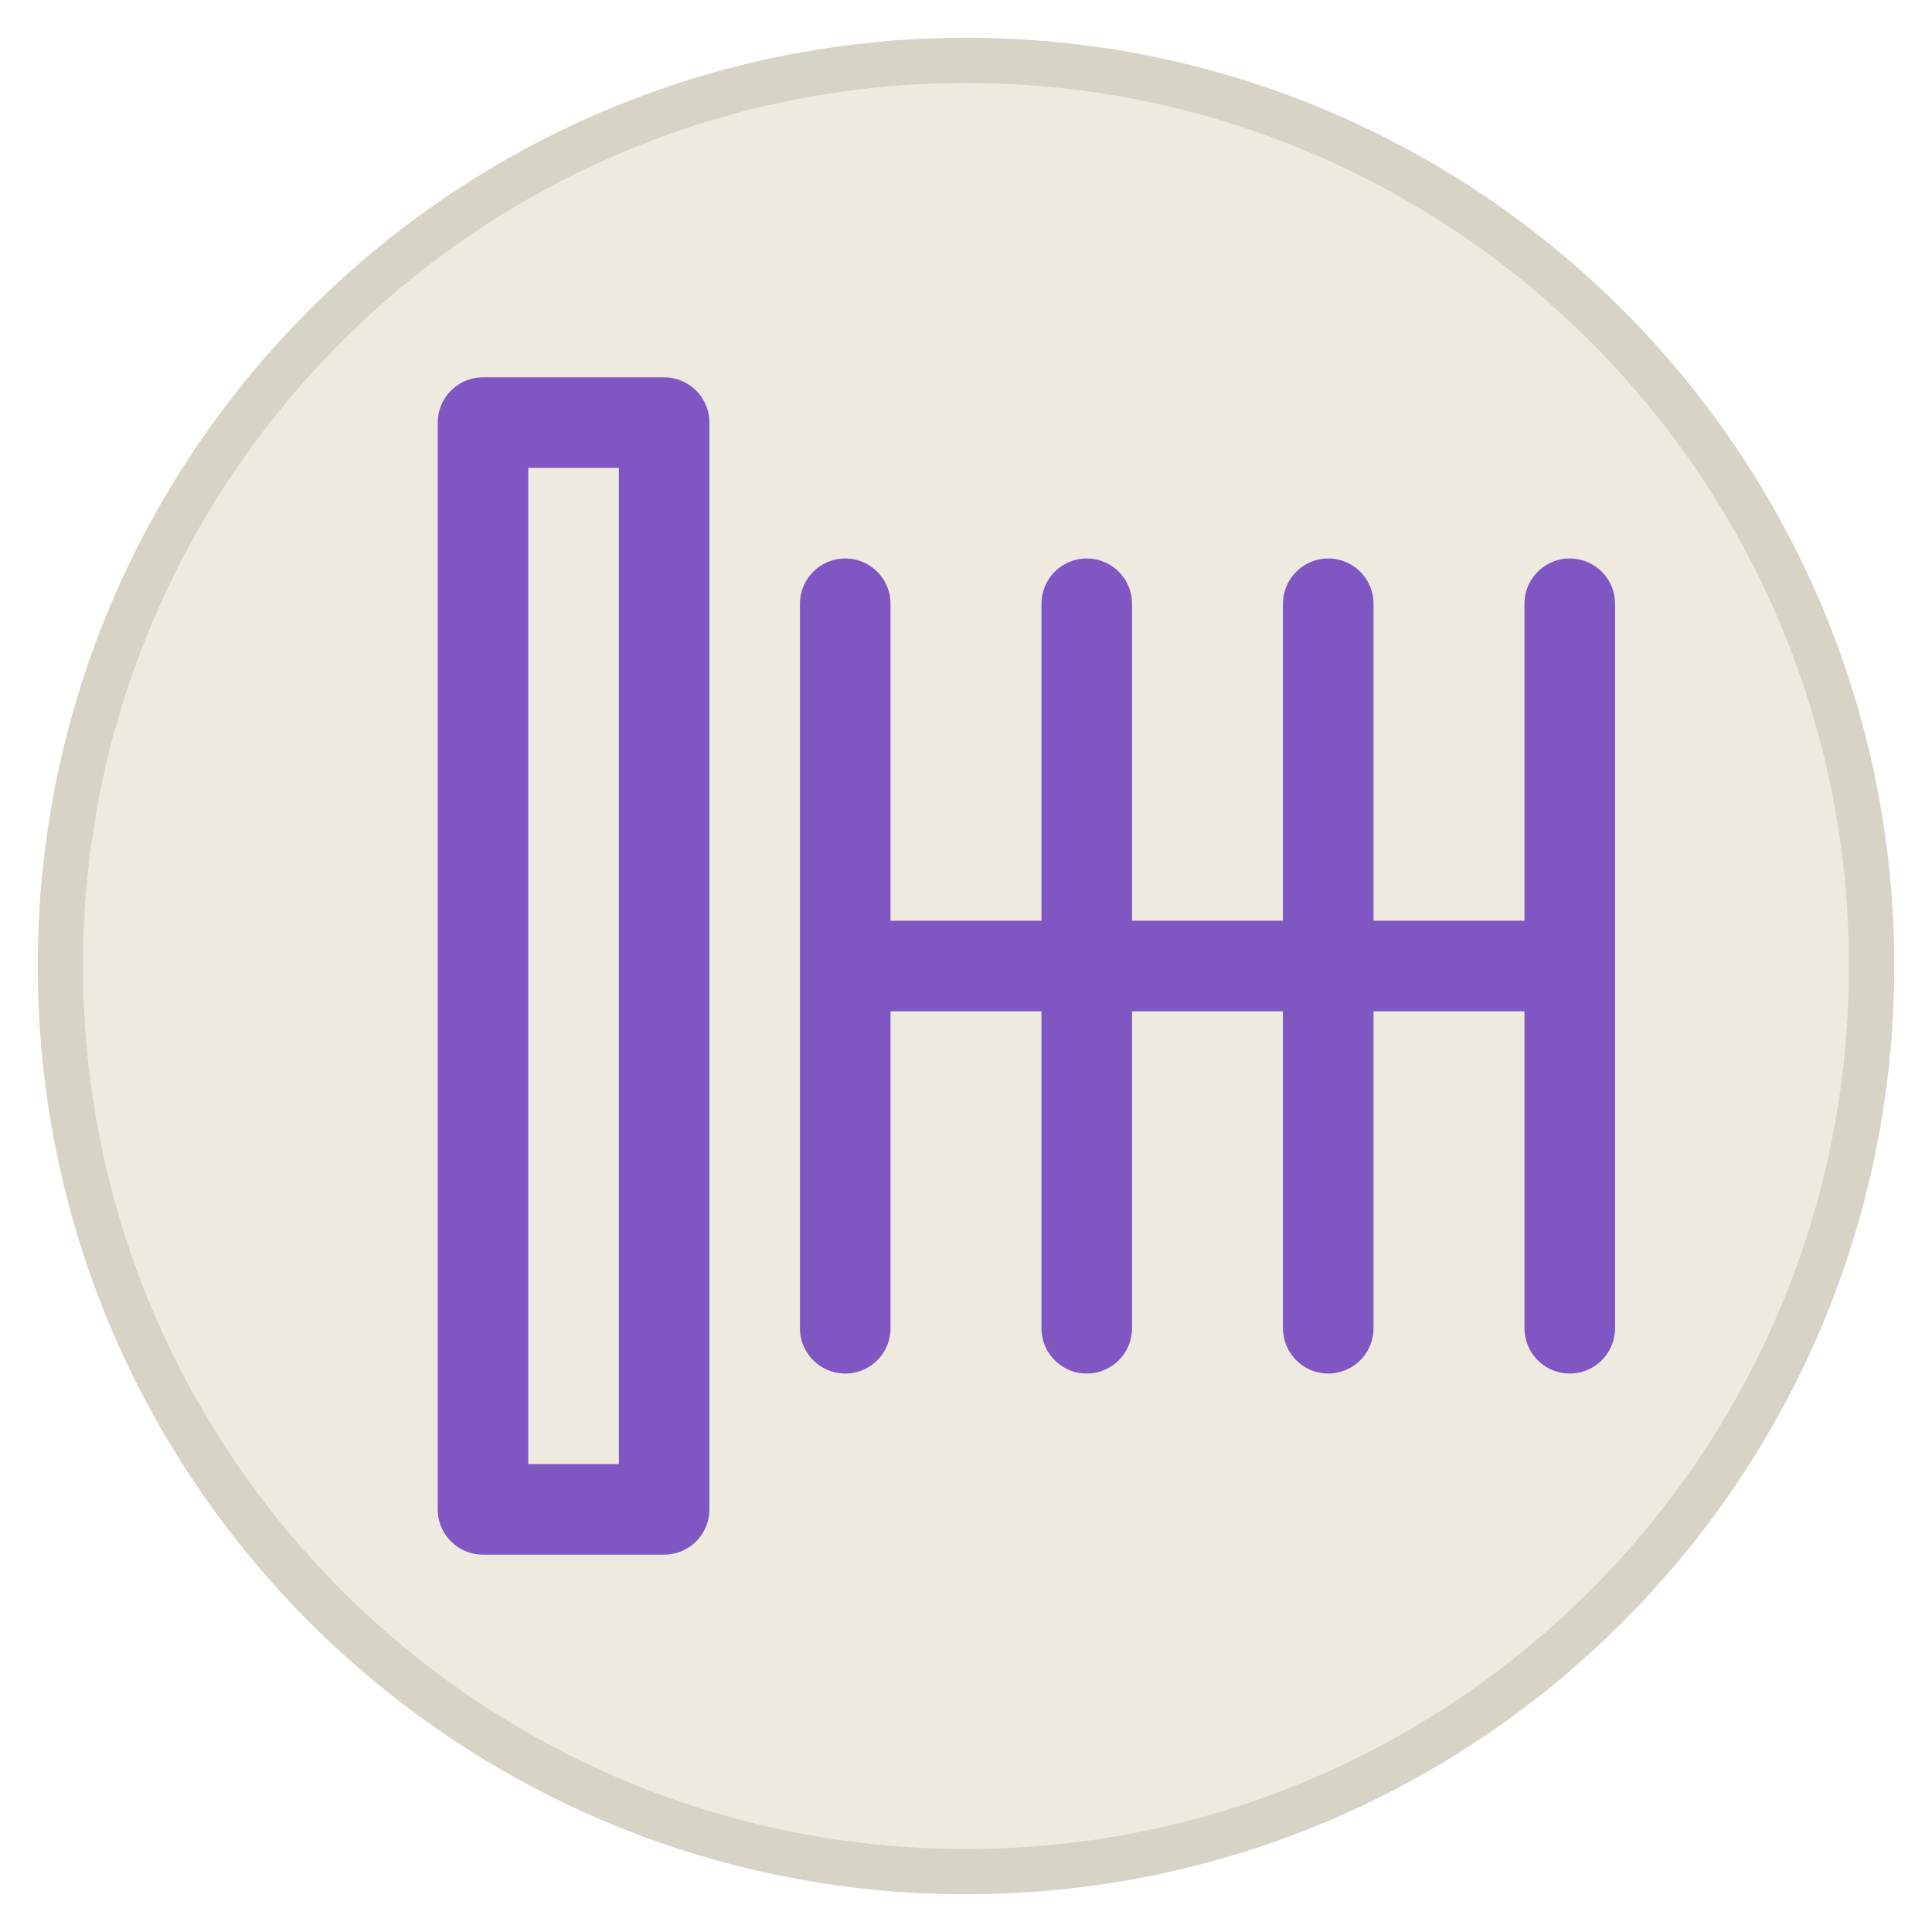
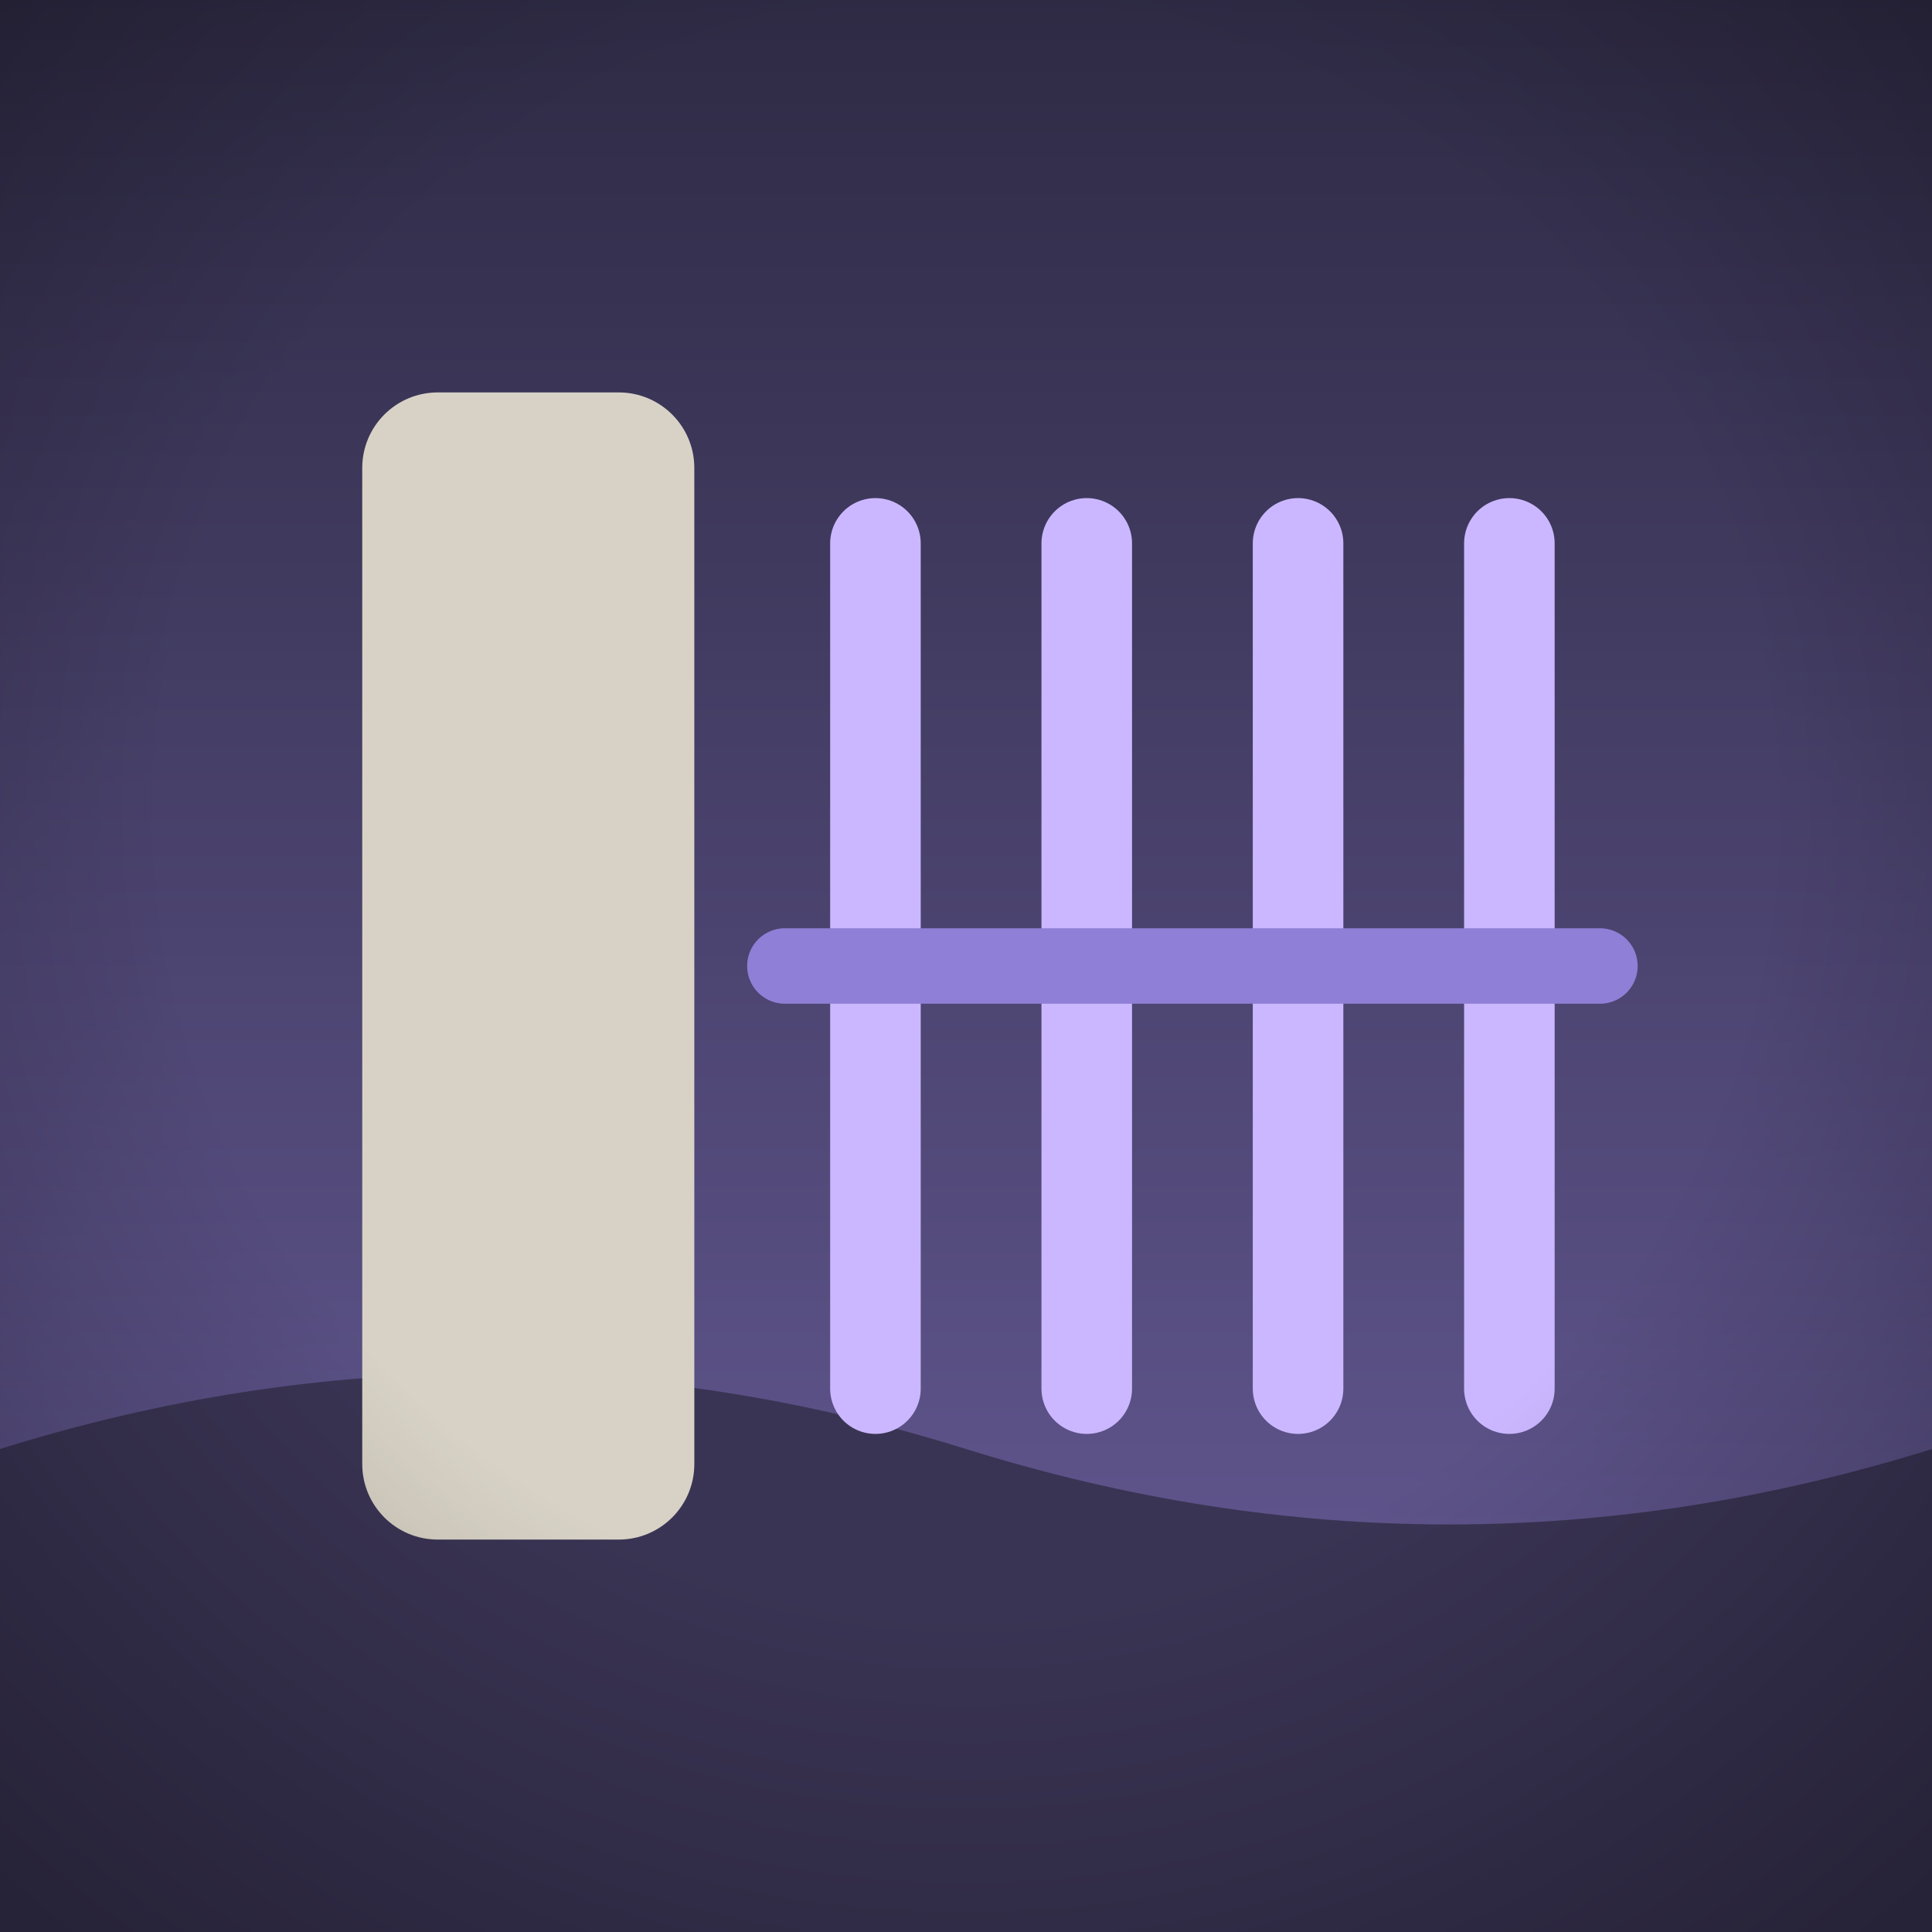
- <svg xmlns="http://www.w3.org/2000/svg" viewBox="0 0 64 64" width="64" height="64" role="img">
-   <circle cx="32" cy="32" r="30" fill="#efeae0" stroke="#d8d3c7" stroke-width="1.5" />
-   <path d="M16 14h6v36h-6z M28 20v24 M36 20v24 M44 20v24 M52 20v24 M28 32h24" fill="none" stroke="#7e57c2" stroke-width="3" stroke-linecap="round" stroke-linejoin="round" />
+ <svg xmlns="http://www.w3.org/2000/svg" viewBox="0 0 128 128" width="128" height="128" role="img">
+   <defs>
+     <linearGradient id="bg" x1="0" y1="0" x2="0" y2="1">
+       <stop offset="0" stop-color="#2e2a44" />
+       <stop offset="1" stop-color="#6b5f9e" />
+     </linearGradient>
+     <radialGradient id="vig" cx="0.5" cy="0.42" r="0.75">
+       <stop offset="0.55" stop-color="#000" stop-opacity="0" />
+       <stop offset="1" stop-color="#000" stop-opacity="0.35" />
+     </radialGradient>
+   </defs>
+   <rect width="128" height="128" fill="url(#bg)" />
+   <path d="M0 128V96q32-10 64 0t64 0V128z" fill="#3a3454" />
+   <rect x="24" y="26" width="22" height="76" rx="5" fill="#d8d2c6" />
+   <path d="M58 36v56M72 36v56M86 36v56M100 36v56" fill="none" stroke="#cbb7ff" stroke-width="6" stroke-linecap="round" stroke-linejoin="round" />
+   <path d="M52 64h54" fill="none" stroke="#8f7fd6" stroke-width="5" stroke-linecap="round" stroke-linejoin="round" />
+   <rect width="128" height="128" fill="url(#vig)" />
</svg>
